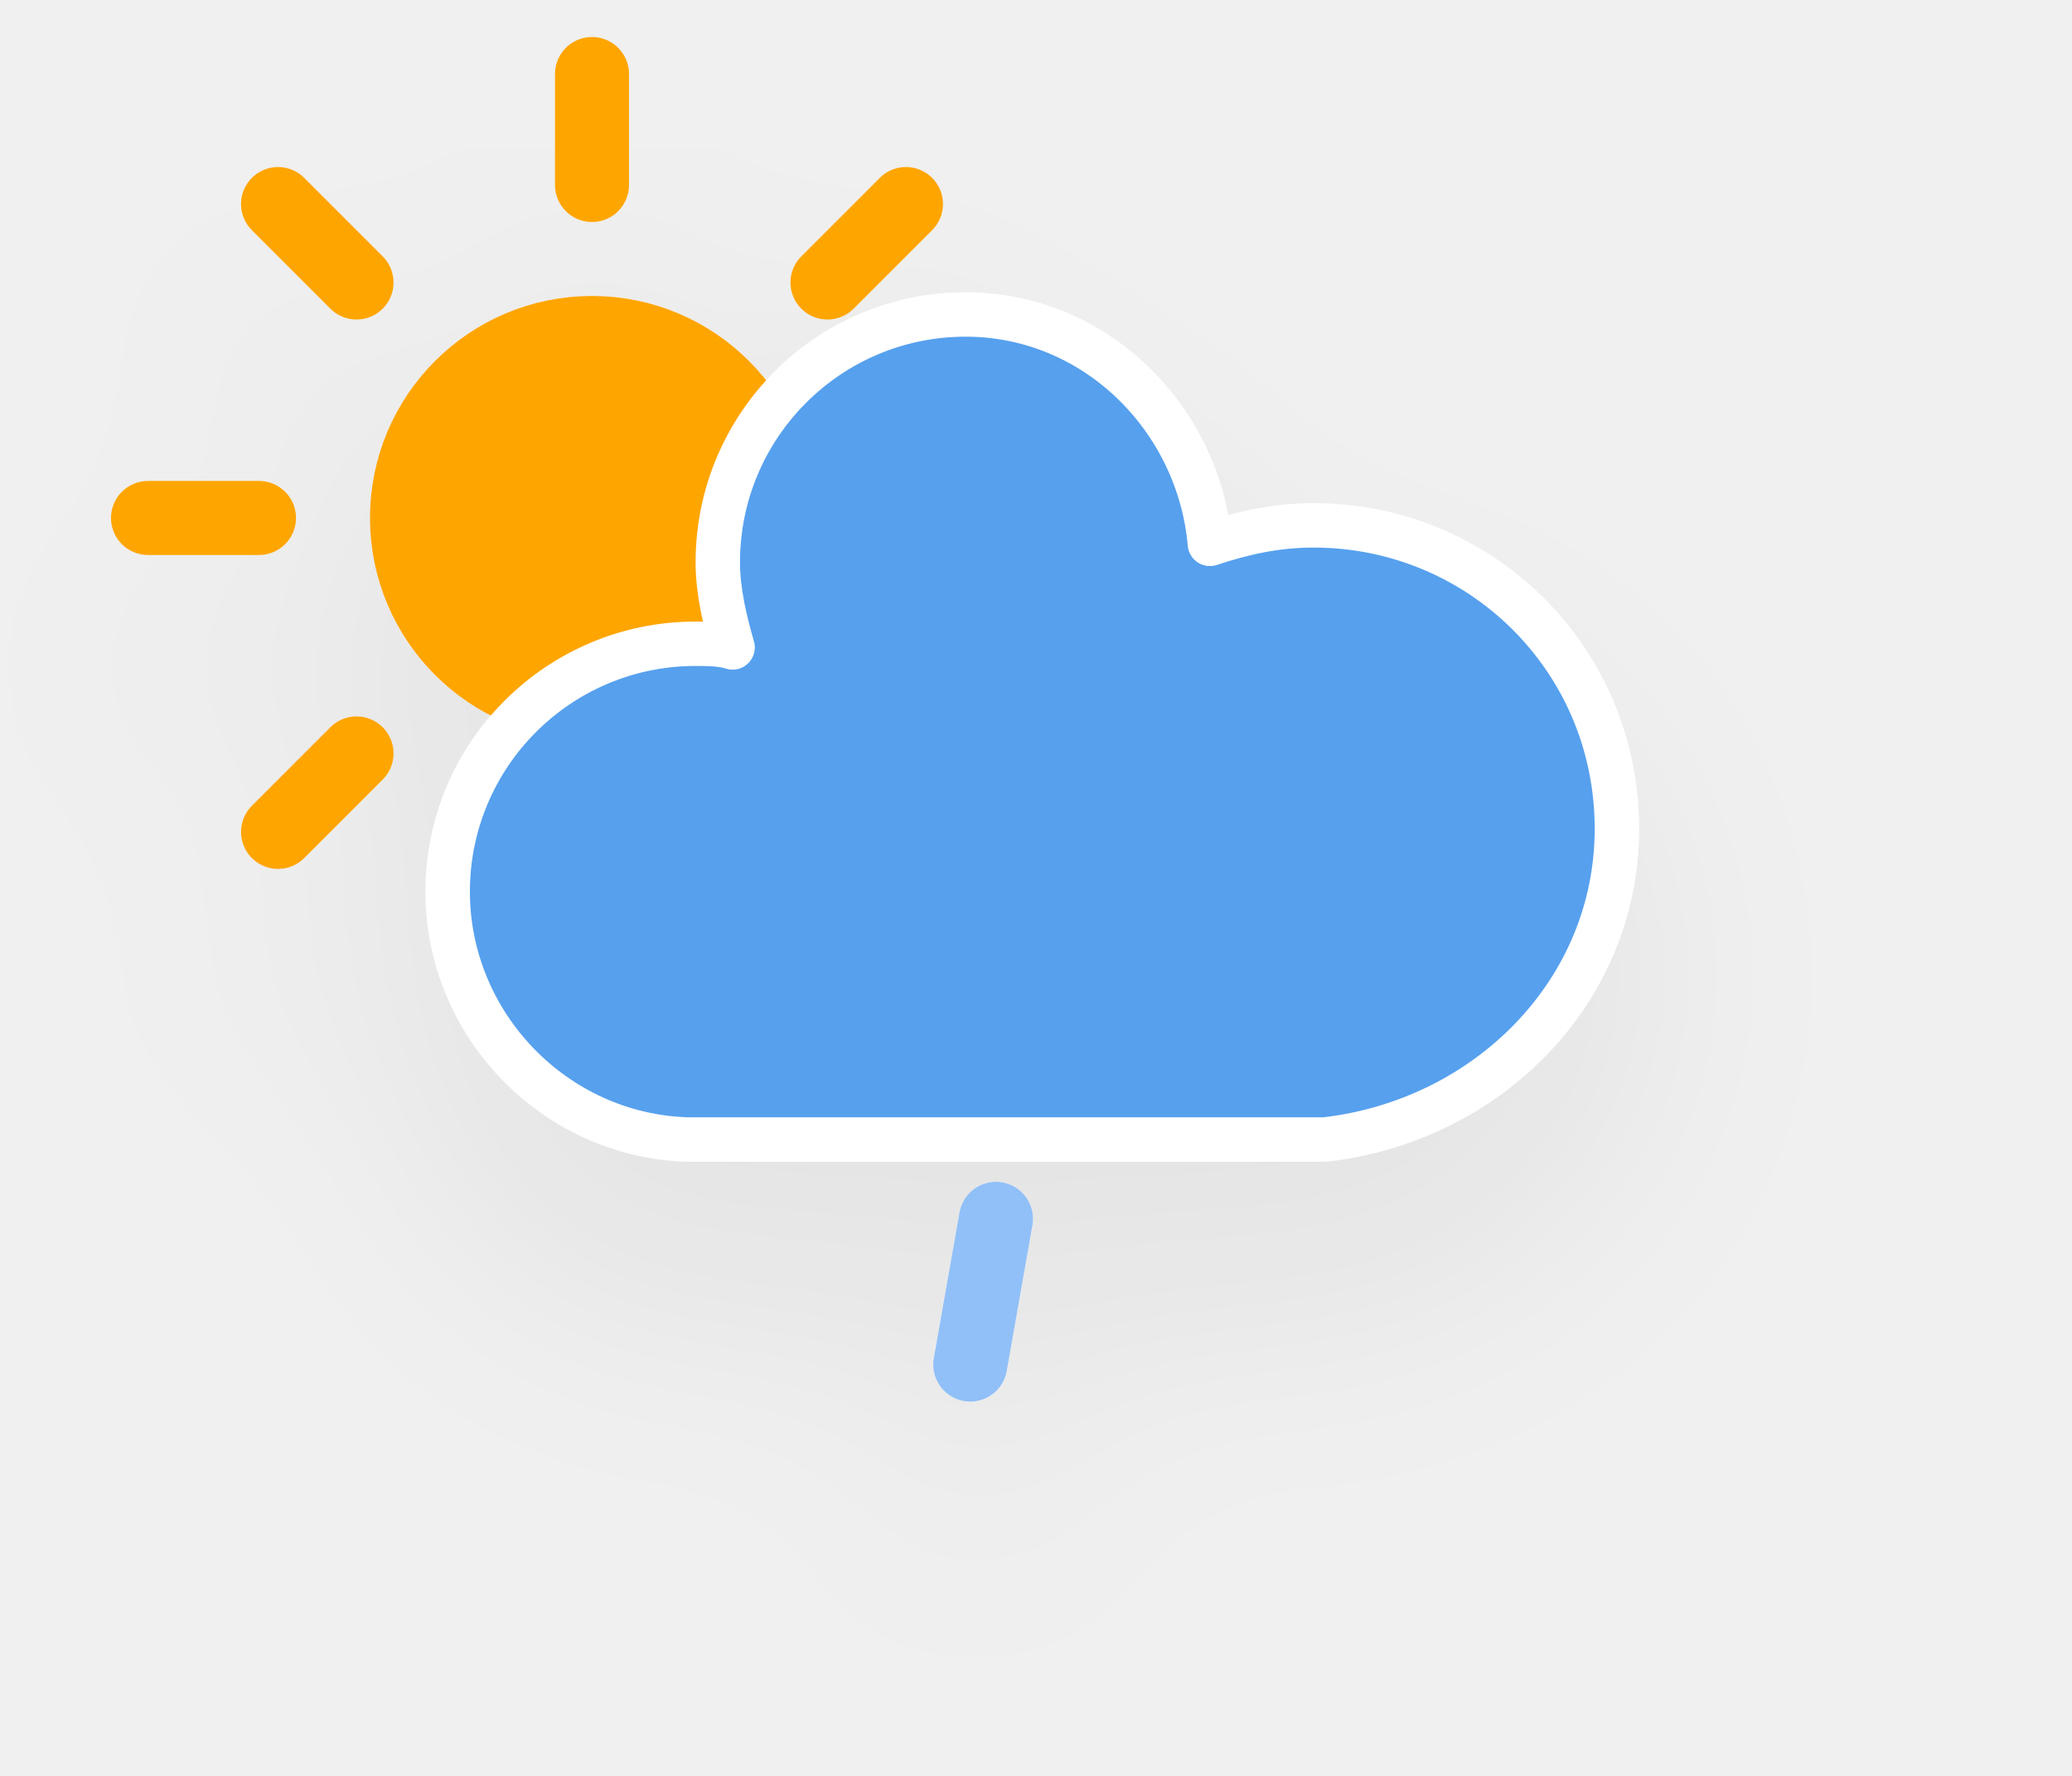
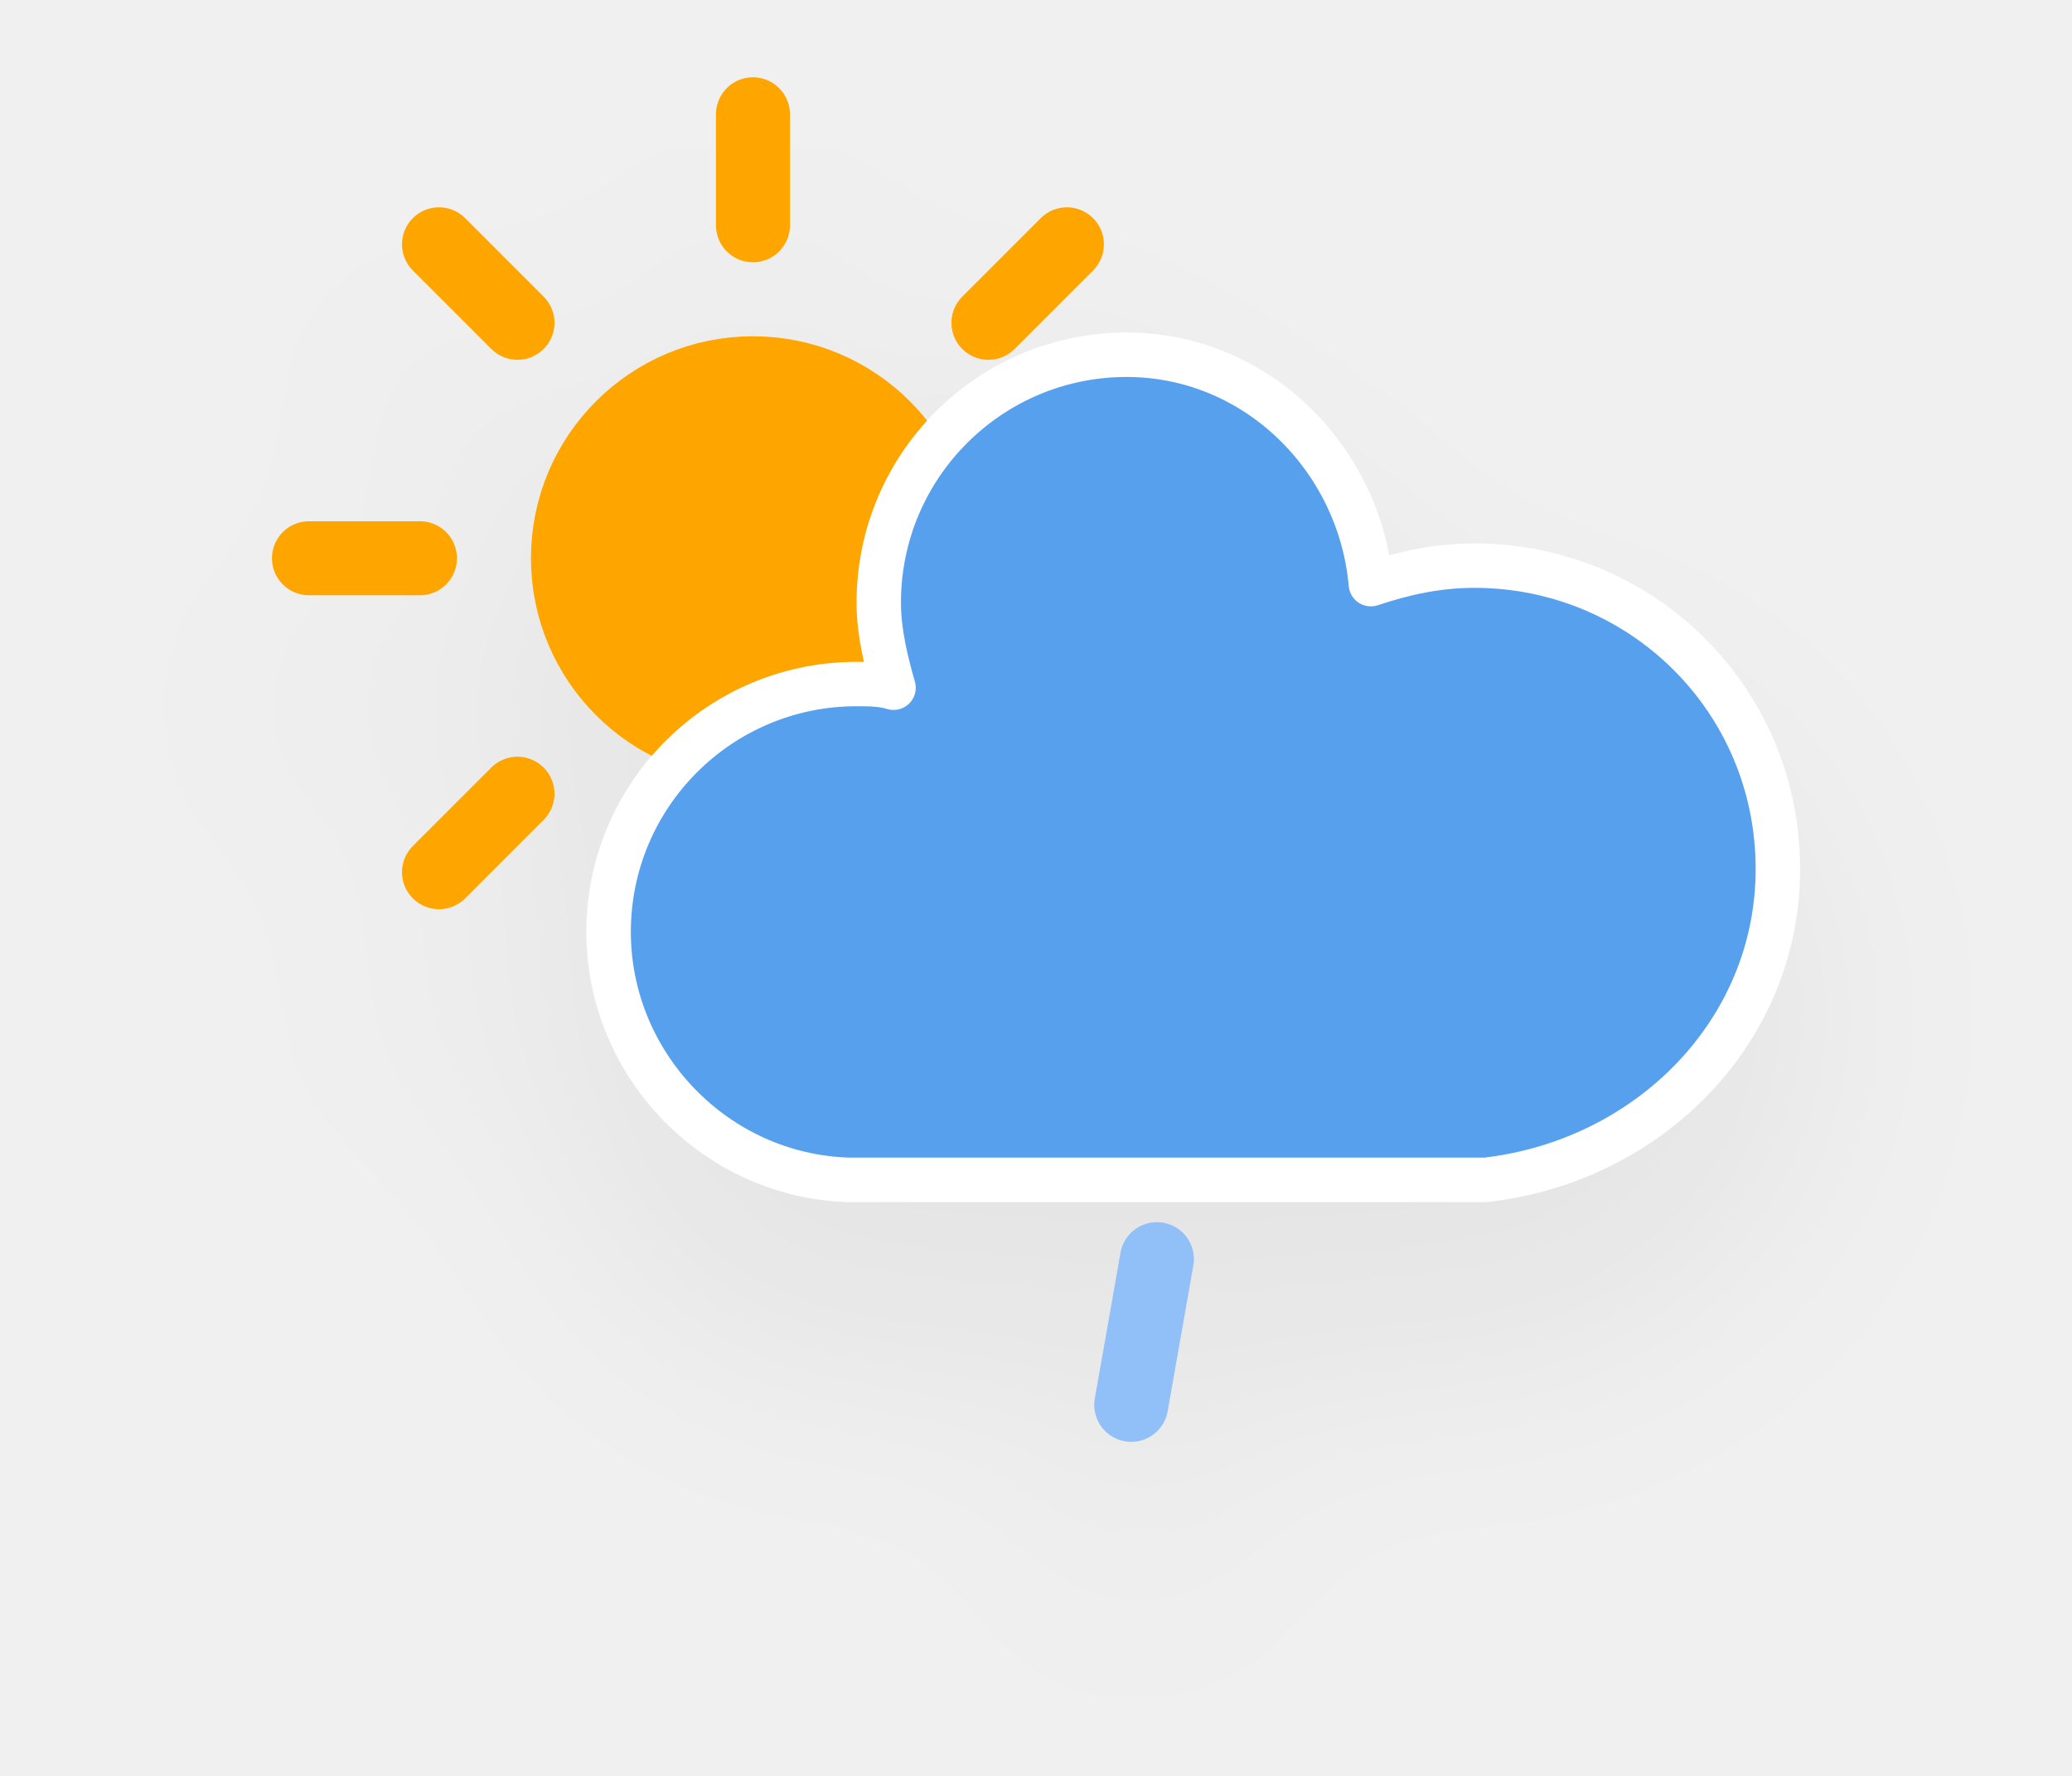
- <svg xmlns="http://www.w3.org/2000/svg" width="56" height="48" version="1.1">
-   <defs>
-     <filter id="blur" x="-.207" y="-.211" width="1.403" height="1.5">
-       <feGaussianBlur in="SourceAlpha" stdDeviation="3" />
-       <feOffset dx="0" dy="4" result="offsetblur" />
-       <feComponentTransfer>
-         <feFuncA slope="0.05" type="linear" />
+ <svg xmlns="http://www.w3.org/2000/svg" width="56" height="48" version="1.1" id="svg9501">
+   <defs id="defs9453">
+     <filter id="blur" x="-0.247" y="-0.35" width="1.494" height="1.879">
+       <feGaussianBlur in="SourceAlpha" stdDeviation="3" id="feGaussianBlur9436" />
+       <feOffset dx="0" dy="4" result="offsetblur" id="feOffset9438" />
+       <feComponentTransfer id="feComponentTransfer9442">
+         <feFuncA slope="0.05" type="linear" id="feFuncA9440" />
      </feComponentTransfer>
-       <feMerge>
-         <feMergeNode />
-         <feMergeNode in="SourceGraphic" />
+       <feMerge id="feMerge9448">
+         <feMergeNode id="feMergeNode9444" />
+         <feMergeNode in="SourceGraphic" id="feMergeNode9446" />
      </feMerge>
    </filter>
-     <style type="text/css">
-       
+     <style type="text/css" id="style9451">
      /*
** SUN
*/
      @keyframes am-weather-sun {
        0% {
          -webkit-transform: rotate(0deg);
          -moz-transform: rotate(0deg);
          -ms-transform: rotate(0deg);
          transform: rotate(0deg);
        }

        100% {
          -webkit-transform: rotate(360deg);
          -moz-transform: rotate(360deg);
          -ms-transform: rotate(360deg);
          transform: rotate(360deg);
        }
      }

      .am-weather-sun {
        -webkit-animation-name: am-weather-sun;
        -moz-animation-name: am-weather-sun;
        -ms-animation-name: am-weather-sun;
        animation-name: am-weather-sun;
        -webkit-animation-duration: 9s;
        -moz-animation-duration: 9s;
        -ms-animation-duration: 9s;
        animation-duration: 9s;
        -webkit-animation-timing-function: linear;
        -moz-animation-timing-function: linear;
        -ms-animation-timing-function: linear;
        animation-timing-function: linear;
        -webkit-animation-iteration-count: infinite;
        -moz-animation-iteration-count: infinite;
        -ms-animation-iteration-count: infinite;
        animation-iteration-count: infinite;
      }

      /*
** CLOUDS
*/
      @keyframes am-weather-cloud-2 {
        0% {
          -webkit-transform: translate(0px, 0px);
          -moz-transform: translate(0px, 0px);
          -ms-transform: translate(0px, 0px);
          transform: translate(0px, 0px);
        }

        50% {
          -webkit-transform: translate(2px, 0px);
          -moz-transform: translate(2px, 0px);
          -ms-transform: translate(2px, 0px);
          transform: translate(2px, 0px);
        }

        100% {
          -webkit-transform: translate(0px, 0px);
          -moz-transform: translate(0px, 0px);
          -ms-transform: translate(0px, 0px);
          transform: translate(0px, 0px);
        }
      }

      .am-weather-cloud-2 {
        -webkit-animation-name: am-weather-cloud-2;
        -moz-animation-name: am-weather-cloud-2;
        animation-name: am-weather-cloud-2;
        -webkit-animation-duration: 3s;
        -moz-animation-duration: 3s;
        animation-duration: 3s;
        -webkit-animation-timing-function: linear;
        -moz-animation-timing-function: linear;
        animation-timing-function: linear;
        -webkit-animation-iteration-count: infinite;
        -moz-animation-iteration-count: infinite;
        animation-iteration-count: infinite;
      }

      /*
** RAIN
*/
      @keyframes am-weather-rain {
        0% {
          stroke-dashoffset: 0;
        }

        100% {
          stroke-dashoffset: -100;
        }
      }

      .am-weather-rain-1 {
        -webkit-animation-name: am-weather-rain;
        -moz-animation-name: am-weather-rain;
        -ms-animation-name: am-weather-rain;
        animation-name: am-weather-rain;
        -webkit-animation-duration: 8s;
        -moz-animation-duration: 8s;
        -ms-animation-duration: 8s;
        animation-duration: 8s;
        -webkit-animation-timing-function: linear;
        -moz-animation-timing-function: linear;
        -ms-animation-timing-function: linear;
        animation-timing-function: linear;
        -webkit-animation-iteration-count: infinite;
        -moz-animation-iteration-count: infinite;
        -ms-animation-iteration-count: infinite;
        animation-iteration-count: infinite;
      }
-       
-     </style>
+       </style>
  </defs>
-   <g transform="translate(16,-2)" filter="url(#blur)">
-     <g transform="translate(0,16)">
-       <g class="am-weather-sun" style="-moz-animation-duration:9s;-moz-animation-iteration-count:infinite;-moz-animation-name:am-weather-sun;-moz-animation-timing-function:linear;-ms-animation-duration:9s;-ms-animation-iteration-count:infinite;-ms-animation-name:am-weather-sun;-ms-animation-timing-function:linear;-webkit-animation-duration:9s;-webkit-animation-iteration-count:infinite;-webkit-animation-name:am-weather-sun;-webkit-animation-timing-function:linear">
-         <line transform="translate(0,9)" y2="3" fill="none" stroke="#ffa500" stroke-linecap="round" stroke-width="2" />
-         <g transform="rotate(45)">
-           <line transform="translate(0,9)" y2="3" fill="none" stroke="#ffa500" stroke-linecap="round" stroke-width="2" />
+   <g transform="translate(20.35,-0.9110534)" filter="url(#blur)" id="g9499">
+     <g transform="translate(0,16)" id="g9489">
+       <g class="am-weather-sun" style="-moz-animation-duration:9s;-moz-animation-iteration-count:infinite;-moz-animation-name:am-weather-sun;-moz-animation-timing-function:linear;-ms-animation-duration:9s;-ms-animation-iteration-count:infinite;-ms-animation-name:am-weather-sun;-ms-animation-timing-function:linear;-webkit-animation-duration:9s;-webkit-animation-iteration-count:infinite;-webkit-animation-name:am-weather-sun;-webkit-animation-timing-function:linear" id="g9487">
+         <line transform="translate(0,9)" y2="3" fill="none" stroke="#ffa500" stroke-linecap="round" stroke-width="2" id="line9455" x1="0" y1="0" x2="0" />
+         <g transform="rotate(45)" id="g9459">
+           <line transform="translate(0,9)" y2="3" fill="none" stroke="#ffa500" stroke-linecap="round" stroke-width="2" id="line9457" x1="0" y1="0" x2="0" />
        </g>
-         <g transform="rotate(90)">
-           <line transform="translate(0,9)" y2="3" fill="none" stroke="#ffa500" stroke-linecap="round" stroke-width="2" />
+         <g transform="rotate(90)" id="g9463">
+           <line transform="translate(0,9)" y2="3" fill="none" stroke="#ffa500" stroke-linecap="round" stroke-width="2" id="line9461" x1="0" y1="0" x2="0" />
        </g>
-         <g transform="rotate(135)">
-           <line transform="translate(0,9)" y2="3" fill="none" stroke="#ffa500" stroke-linecap="round" stroke-width="2" />
+         <g transform="rotate(135)" id="g9467">
+           <line transform="translate(0,9)" y2="3" fill="none" stroke="#ffa500" stroke-linecap="round" stroke-width="2" id="line9465" x1="0" y1="0" x2="0" />
        </g>
-         <g transform="scale(-1)">
-           <line transform="translate(0,9)" y2="3" fill="none" stroke="#ffa500" stroke-linecap="round" stroke-width="2" />
+         <g transform="scale(-1)" id="g9471">
+           <line transform="translate(0,9)" y2="3" fill="none" stroke="#ffa500" stroke-linecap="round" stroke-width="2" id="line9469" x1="0" y1="0" x2="0" />
        </g>
-         <g transform="rotate(225)">
-           <line transform="translate(0,9)" y2="3" fill="none" stroke="#ffa500" stroke-linecap="round" stroke-width="2" />
+         <g transform="rotate(-135)" id="g9475">
+           <line transform="translate(0,9)" y2="3" fill="none" stroke="#ffa500" stroke-linecap="round" stroke-width="2" id="line9473" x1="0" y1="0" x2="0" />
        </g>
-         <g transform="rotate(-90)">
-           <line transform="translate(0,9)" y2="3" fill="none" stroke="#ffa500" stroke-linecap="round" stroke-width="2" />
+         <g transform="rotate(-90)" id="g9479">
+           <line transform="translate(0,9)" y2="3" fill="none" stroke="#ffa500" stroke-linecap="round" stroke-width="2" id="line9477" x1="0" y1="0" x2="0" />
        </g>
-         <g transform="rotate(-45)">
-           <line transform="translate(0,9)" y2="3" fill="none" stroke="#ffa500" stroke-linecap="round" stroke-width="2" />
+         <g transform="rotate(-45)" id="g9483">
+           <line transform="translate(0,9)" y2="3" fill="none" stroke="#ffa500" stroke-linecap="round" stroke-width="2" id="line9481" x1="0" y1="0" x2="0" />
        </g>
-         <circle r="5" fill="#ffa500" stroke="#ffa500" stroke-width="2" />
+         <circle r="5" fill="#ffa500" stroke="#ffa500" stroke-width="2" id="circle9485" cx="0" cy="0" />
      </g>
    </g>
-     <g class="am-weather-cloud-3" style="-moz-animation-duration:3s;-moz-animation-iteration-count:infinite;-moz-animation-name:am-weather-cloud-2;-moz-animation-timing-function:linear;-webkit-animation-duration:3s;-webkit-animation-iteration-count:infinite;-webkit-animation-name:am-weather-cloud-2;-webkit-animation-timing-function:linear">
-       <path transform="translate(-20,-11)" d="m47.7 35.4c0-4.6-3.7-8.2-8.2-8.2-1 0-1.9 0.2-2.8 0.5-0.3-3.4-3.1-6.2-6.6-6.2-3.7 0-6.7 3-6.7 6.7 0 0.8 0.2 1.6 0.4 2.3-0.3-0.1-0.7-0.1-1-0.1-3.7 0-6.7 3-6.7 6.7 0 3.6 2.9 6.6 6.5 6.7h17.2c4.4-0.5 7.9-4 7.9-8.4z" fill="#57a0ee" stroke="#fff" stroke-linejoin="round" stroke-width="1.2" />
+     <g class="am-weather-cloud-3" style="-moz-animation-duration:3s;-moz-animation-iteration-count:infinite;-moz-animation-name:am-weather-cloud-2;-moz-animation-timing-function:linear;-webkit-animation-duration:3s;-webkit-animation-iteration-count:infinite;-webkit-animation-name:am-weather-cloud-2;-webkit-animation-timing-function:linear" id="g9493">
+       <path transform="translate(-20,-11)" d="m 47.7,35.4 c 0,-4.6 -3.7,-8.2 -8.2,-8.2 -1,0 -1.9,0.2 -2.8,0.5 -0.3,-3.4 -3.1,-6.2 -6.6,-6.2 -3.7,0 -6.7,3 -6.7,6.7 0,0.8 0.2,1.6 0.4,2.3 -0.3,-0.1 -0.7,-0.1 -1,-0.1 -3.7,0 -6.7,3 -6.7,6.7 0,3.6 2.9,6.6 6.5,6.7 h 17.2 c 4.4,-0.5 7.9,-4 7.9,-8.4 z" fill="#57a0ee" stroke="#ffffff" stroke-linejoin="round" stroke-width="1.2" id="path9491" />
    </g>
-     <g class="am-weather-rain-1" transform="translate(-20,-10) rotate(10,-238.68,233.96)">
-       <line class="am-weather-rain-1" transform="translate(-6,1)" y2="8" fill="none" stroke="#91c0f8" stroke-dasharray="4, 7" stroke-linecap="round" stroke-width="2" style="-moz-animation-duration:8s;-moz-animation-iteration-count:infinite;-moz-animation-name:am-weather-rain;-moz-animation-timing-function:linear;-ms-animation-duration:8s;-ms-animation-iteration-count:infinite;-ms-animation-name:am-weather-rain;-ms-animation-timing-function:linear;-webkit-animation-duration:8s;-webkit-animation-iteration-count:infinite;-webkit-animation-name:am-weather-rain;-webkit-animation-timing-function:linear" />
+     <g class="am-weather-rain-1" transform="rotate(10,-191.5297,114.6595)" id="g9497" style="-moz-animation-duration:8s;-moz-animation-iteration-count:infinite;-moz-animation-name:am-weather-rain;-moz-animation-timing-function:linear;-ms-animation-duration:8s;-ms-animation-iteration-count:infinite;-ms-animation-name:am-weather-rain;-ms-animation-timing-function:linear;-webkit-animation-duration:8s;-webkit-animation-iteration-count:infinite;-webkit-animation-name:am-weather-rain;-webkit-animation-timing-function:linear">
+       <line class="am-weather-rain-1" transform="translate(-6,1)" y2="8" fill="none" stroke="#91c0f8" stroke-dasharray="4, 7" stroke-linecap="round" stroke-width="2" style="-moz-animation-duration:8s;-moz-animation-iteration-count:infinite;-moz-animation-name:am-weather-rain;-moz-animation-timing-function:linear;-ms-animation-duration:8s;-ms-animation-iteration-count:infinite;-ms-animation-name:am-weather-rain;-ms-animation-timing-function:linear;-webkit-animation-duration:8s;-webkit-animation-iteration-count:infinite;-webkit-animation-name:am-weather-rain;-webkit-animation-timing-function:linear" id="line9495" x1="0" y1="0" x2="0" />
    </g>
  </g>
</svg>
